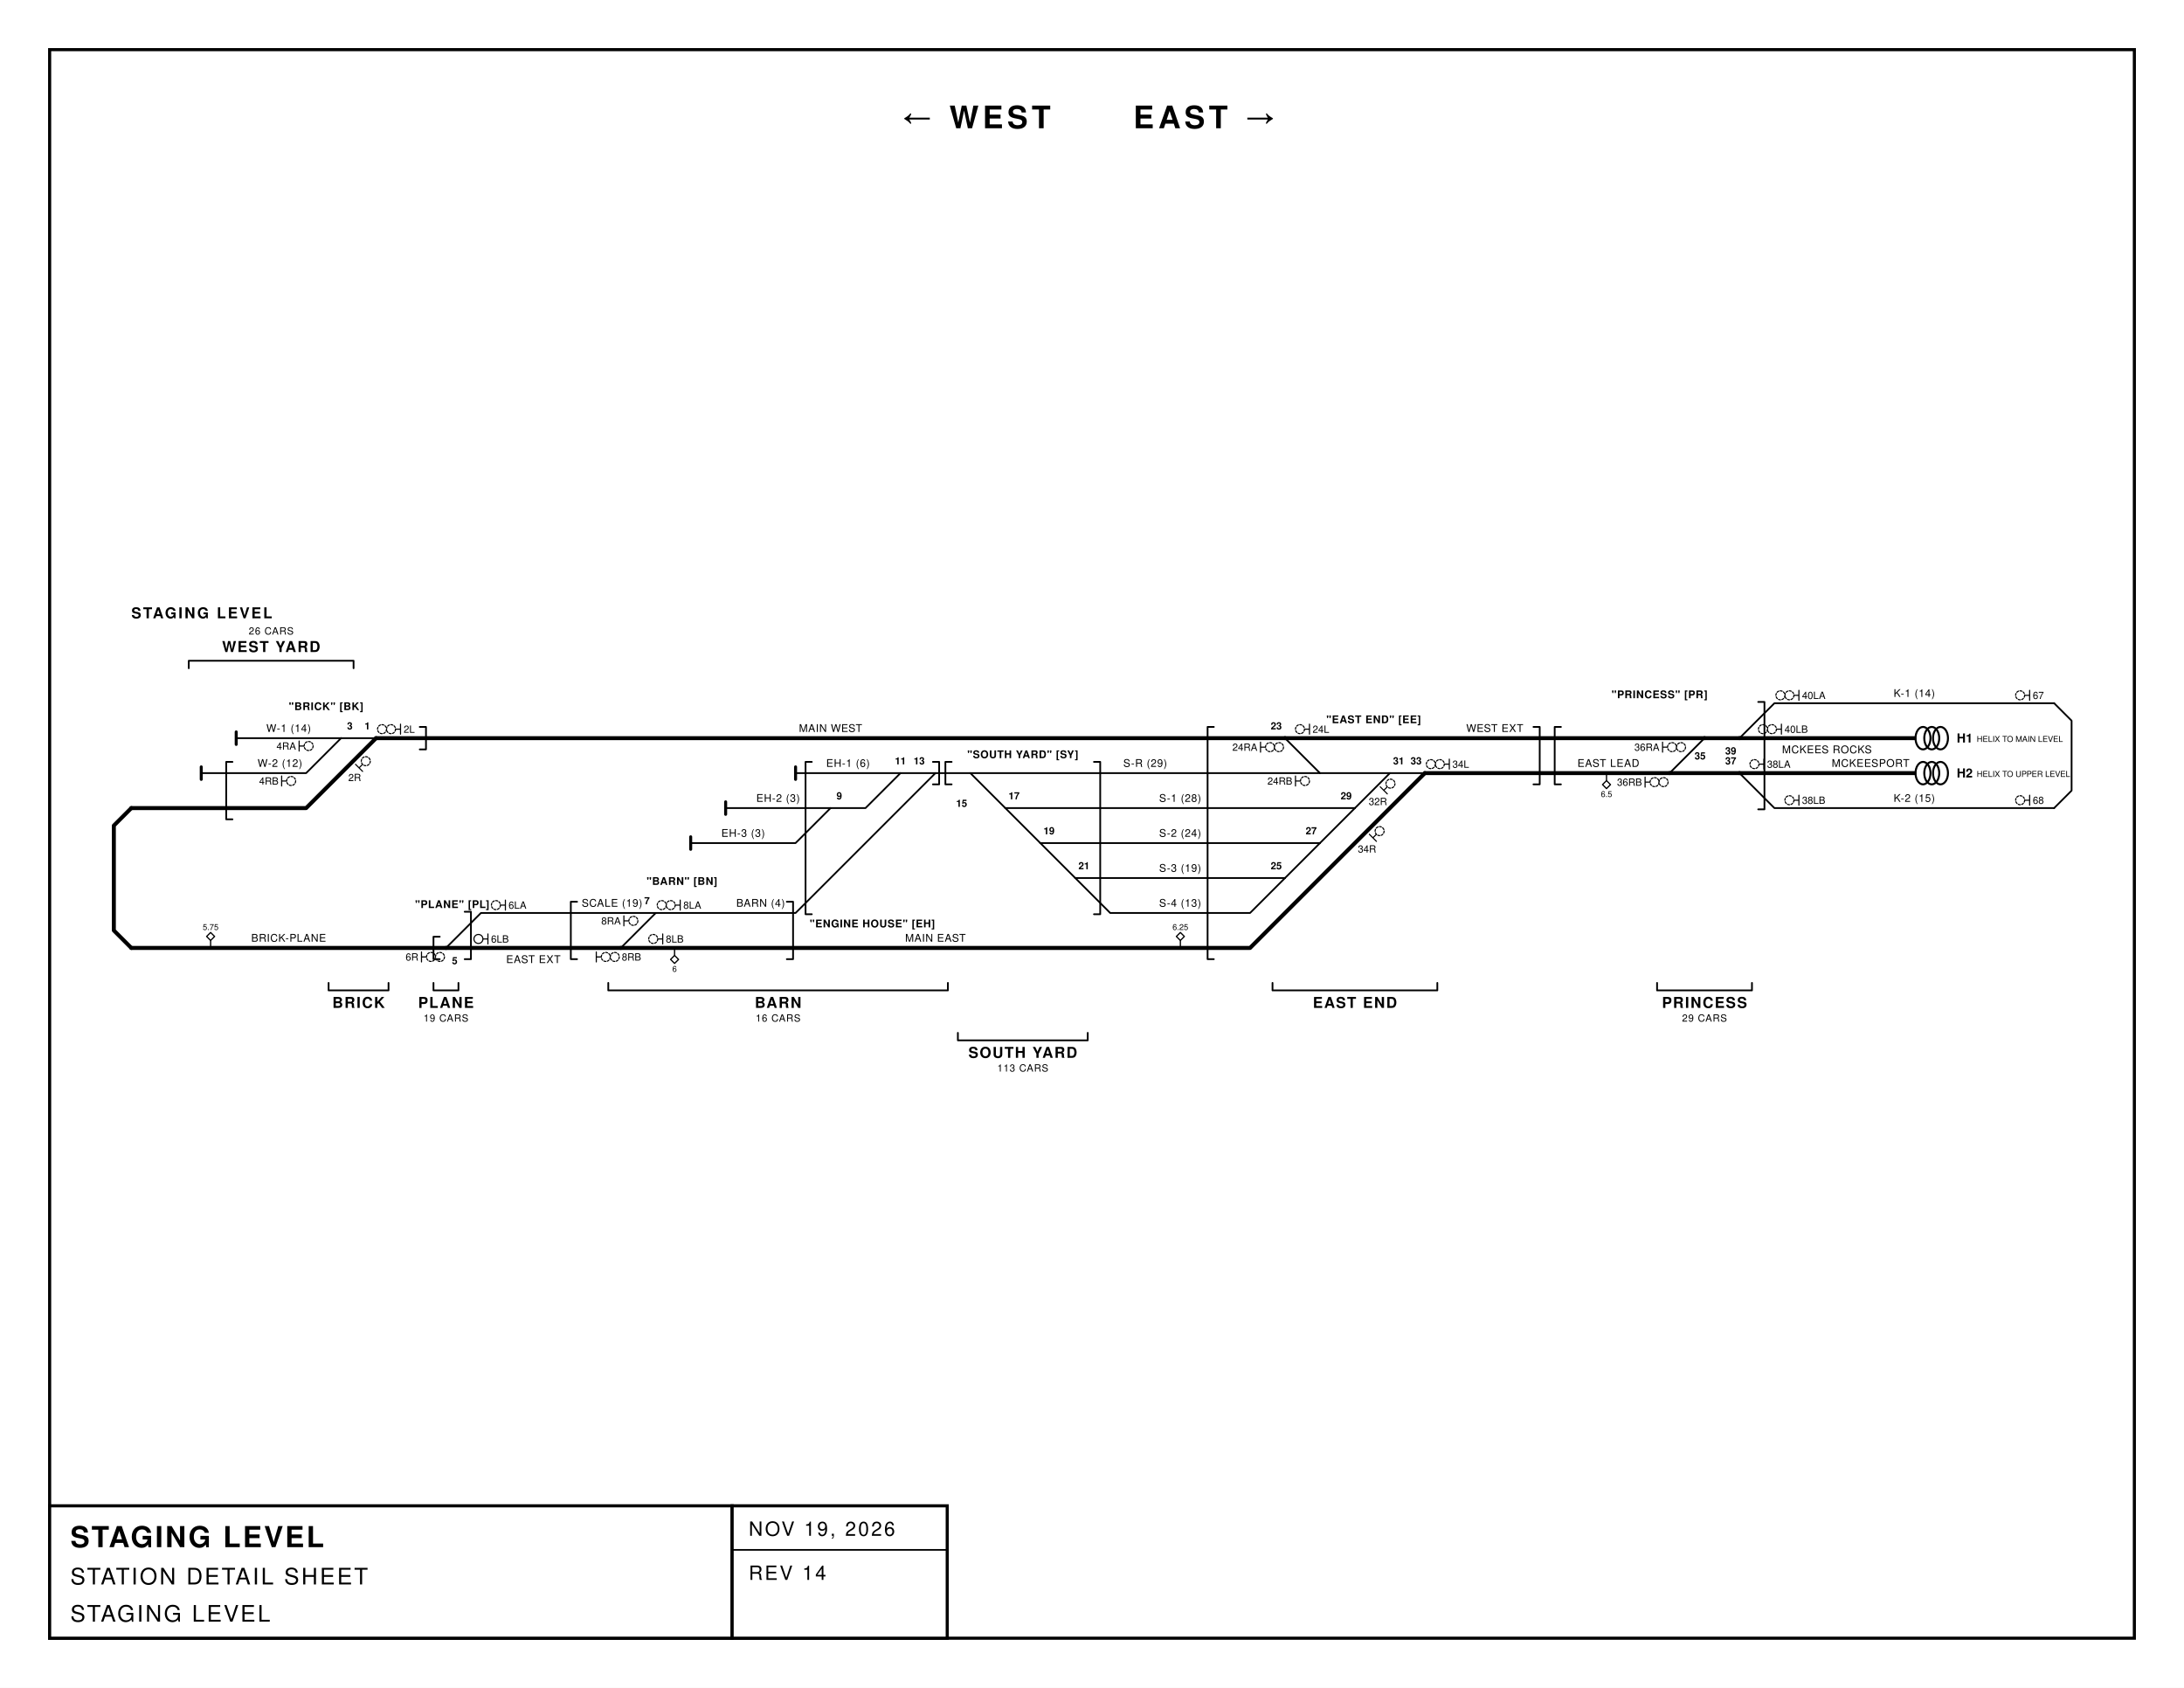
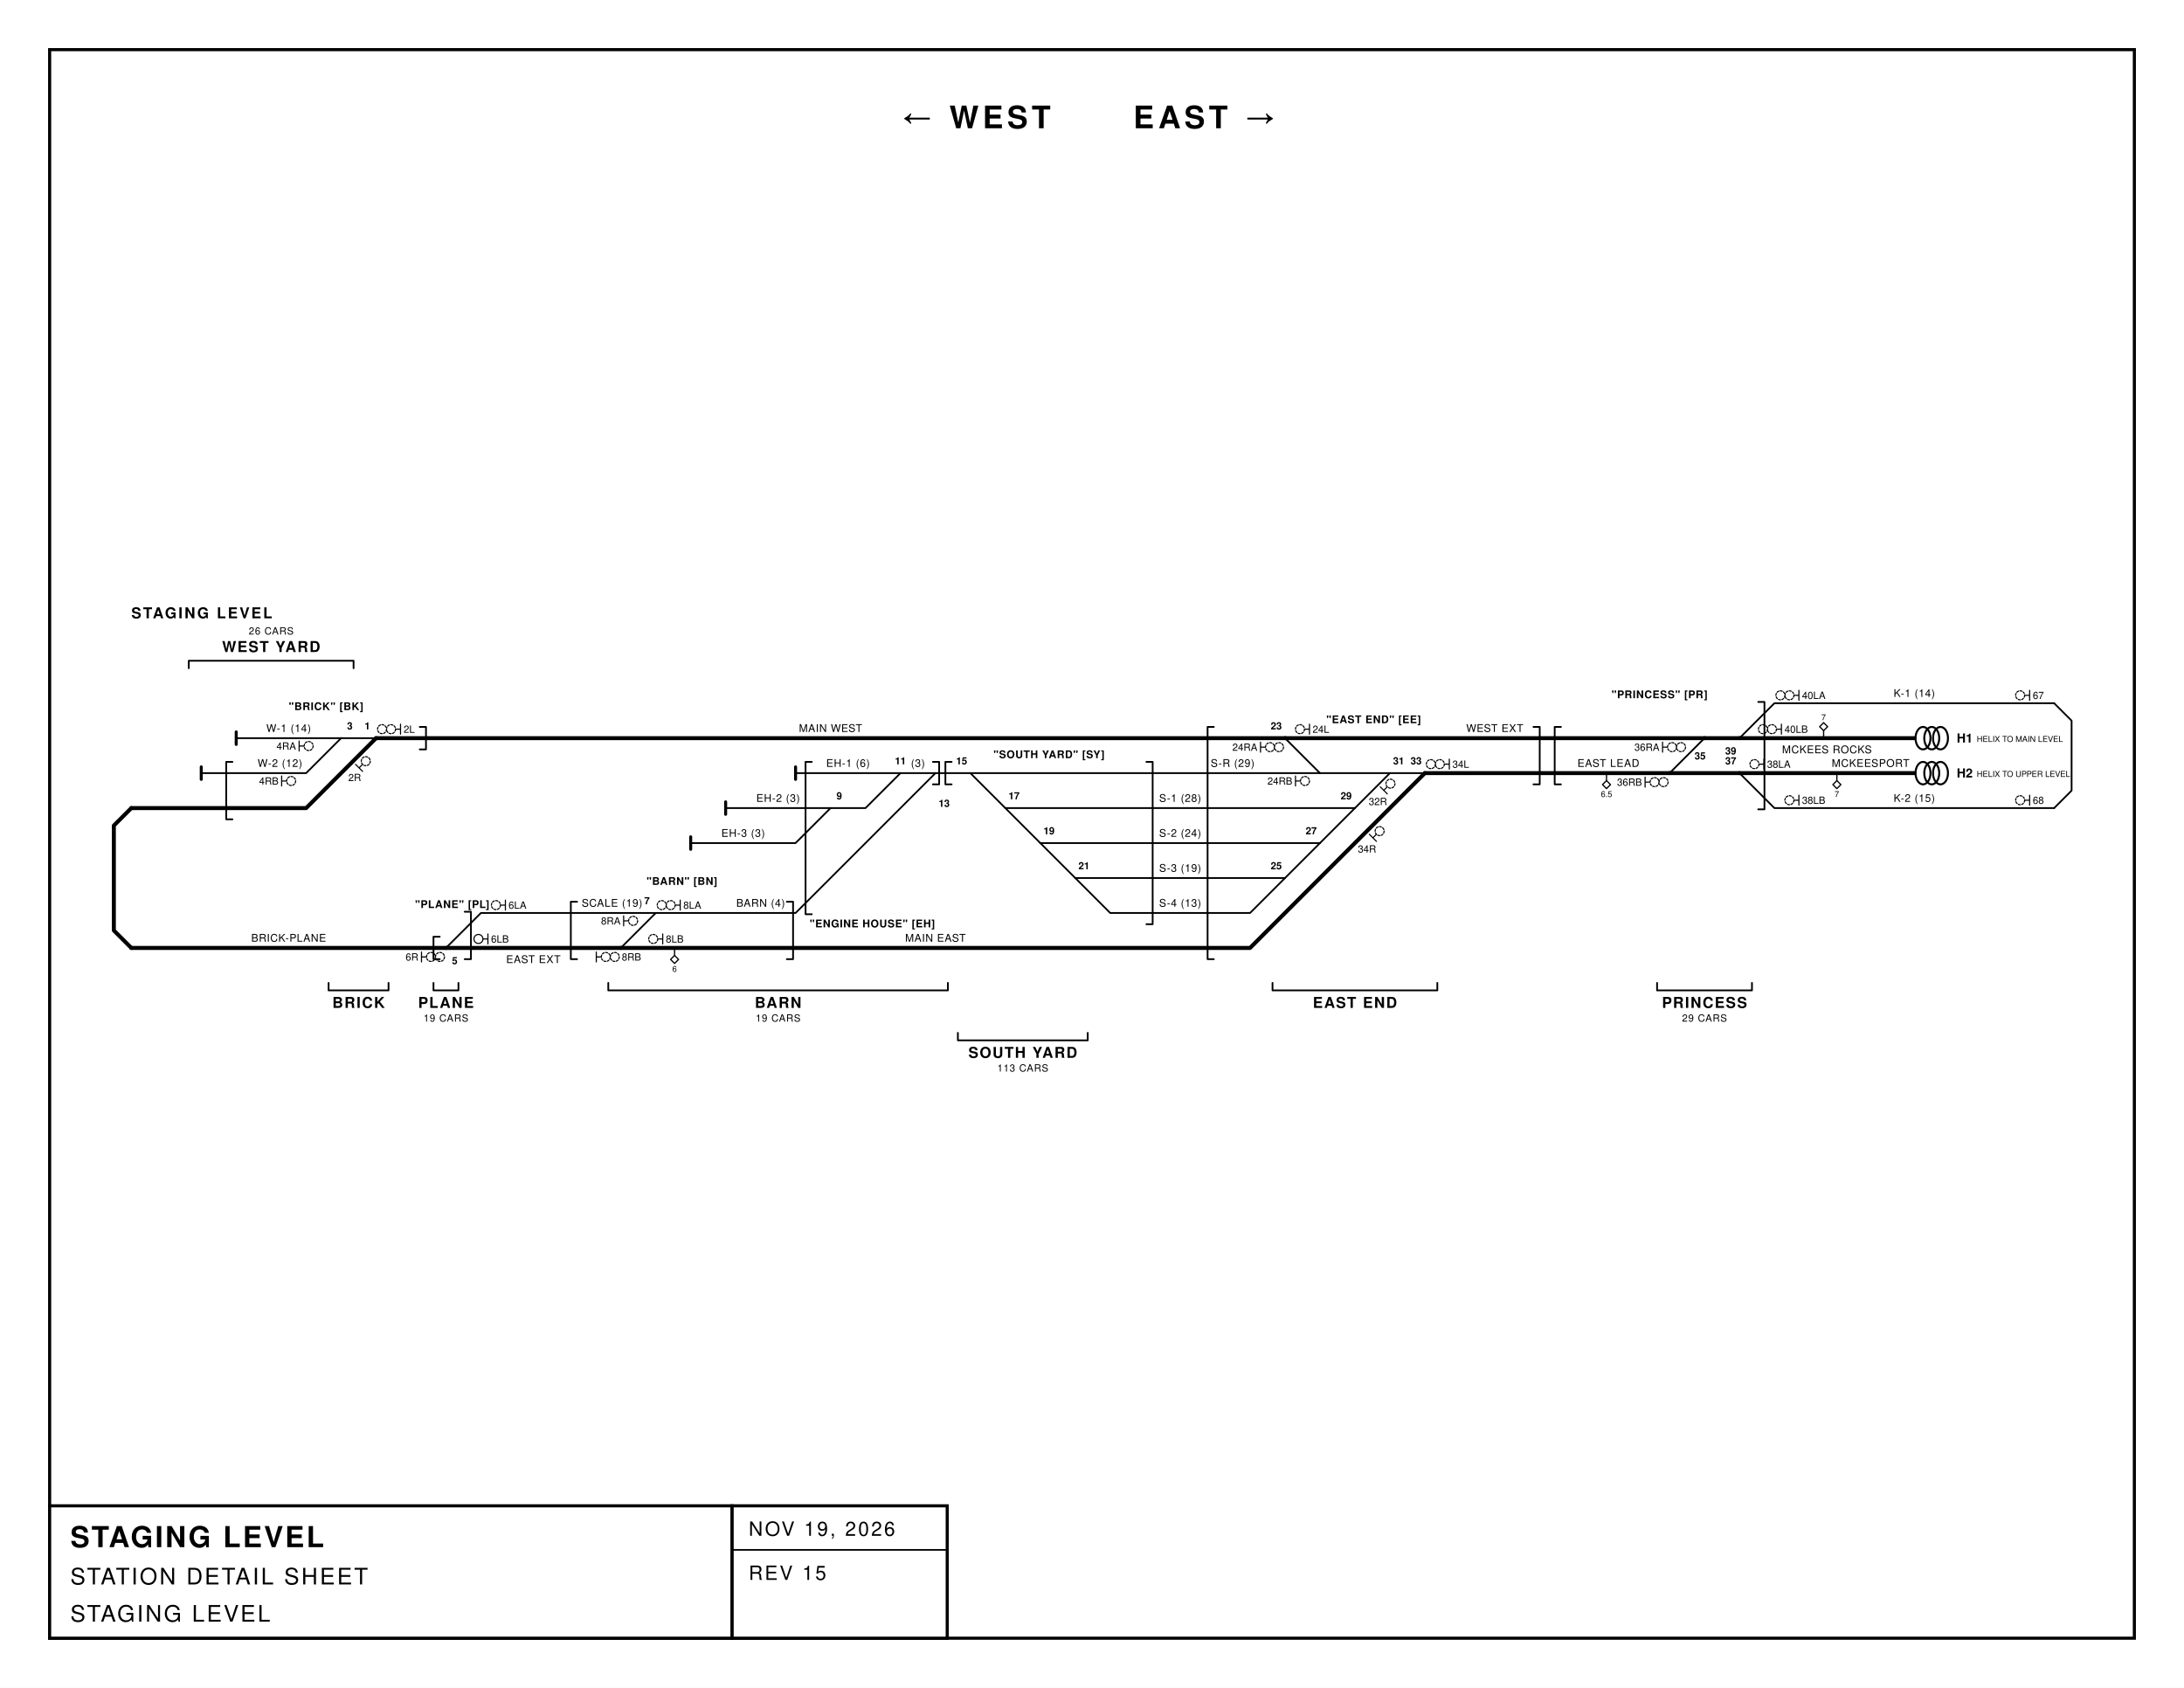
<svg xmlns="http://www.w3.org/2000/svg" viewBox="0 0 1056 816" width="1056" height="816" font-family="'Helvetica Neue',Helvetica,Arial,sans-serif">
  <rect width="1056" height="816" fill="#fff" />
  <rect x="24" y="24" width="1008" height="768" fill="none" stroke="#000" stroke-width="1.5" />
  <g transform="translate(63.5,296.5) scale(0.6037)" fill="none" stroke="#000" stroke-linecap="round" stroke-linejoin="round">
-     <path d="M1008.0,128.0 L1036.0,128.0" stroke-width="1.4" />
-     <path d="M952.0,128.0 L1008.0,128.0" stroke-width="1.4" />
+     <path d="M252.0,268.0 L392.0,268.0" stroke-width="3.2" />
+     <path d="M392.0,268.0 L896.0,268.0 L1036.0,128.0" stroke-width="3.2" />
+     <path d="M672.0,128.0 L952.0,128.0" stroke-width="1.4" />
+     <path d="M672.0,128.0 L700.0,156.0" stroke-width="1.4" />
    <path d="M1260.0,100.0 L1288.0,100.0" stroke-width="3.2" />
    <path d="M924.0,100.0 L1260.0,100.0" stroke-width="3.2" />
    <path d="M1232.0,128.0 L1260.0,100.0" stroke-width="1.4" />
-     <path d="M1288.0,100.0 L1428.0,100.0" stroke-width="3.2" />
    <path d="M1288.0,100.0 L1316.0,72.0 L1540.0,72.0" stroke-width="1.4" />
    <path d="M1288.0,128.0 L1316.0,156.0 L1540.0,156.0" stroke-width="1.4" />
+     <path d="M196.0,100.0 L924.0,100.0" stroke-width="3.2" />
    <path d="M924.0,100.0 L952.0,128.0" stroke-width="1.4" />
    <path d="M924.0,212.0 L952.0,184.0" stroke-width="1.4" />
-     <path d="M980.0,156.0 L1008.0,128.0" stroke-width="1.4" />
    <path d="M756.0,212.0 L784.0,240.0 L896.0,240.0 L924.0,212.0" stroke-width="1.4" />
+     <path d="M392.0,268.0 L420.0,240.0" stroke-width="1.4" />
    <path d="M756.0,212.0 L924.0,212.0" stroke-width="1.4" />
    <path d="M700.0,156.0 L728.0,184.0" stroke-width="1.4" />
    <path d="M700.0,156.0 L980.0,156.0" stroke-width="1.4" />
    <path d="M728.0,184.0 L756.0,212.0" stroke-width="1.4" />
    <path d="M1232.0,128.0 L1288.0,128.0" stroke-width="3.2" />
-     <path d="M1288.0,128.0 L1428.0,128.0" stroke-width="3.2" />
    <path d="M952.0,184.0 L980.0,156.0" stroke-width="1.4" />
    <path d="M1036.0,128.0 L1232.0,128.0" stroke-width="3.2" />
    <path d="M728.0,184.0 L952.0,184.0" stroke-width="1.4" />
-     <path d="M168.0,100.0 L196.0,100.0" stroke-width="1.4" />
-     <path d="M252.0,268.0 L392.0,268.0" stroke-width="3.2" />
-     <path d="M392.0,268.0 L896.0,268.0 L1036.0,128.0" stroke-width="3.2" />
    <path d="M0.0,268.0 L252.0,268.0" stroke-width="3.2" />
    <path d="M0.0,156.0 L140.0,156.0 L196.0,100.0" stroke-width="3.2" />
-     <path d="M84.0,100.0 L168.0,100.0" stroke-width="1.4" />
-     <path d="M56.0,128.0 L140.0,128.0 L168.0,100.0" stroke-width="1.4" />
    <path d="M252.0,268.0 L280.0,240.0 L420.0,240.0" stroke-width="1.4" />
+     <path d="M1008.0,128.0 L1036.0,128.0" stroke-width="1.4" />
+     <path d="M616.0,128.0 L644.0,128.0" stroke-width="1.4" />
    <path d="M420.0,240.0 L532.0,240.0 L644.0,128.0" stroke-width="1.4" />
-     <path d="M644.0,128.0 L672.0,128.0" stroke-width="1.4" />
-     <path d="M672.0,128.0 L952.0,128.0" stroke-width="1.4" />
-     <path d="M672.0,128.0 L700.0,156.0" stroke-width="1.4" />
-     <path d="M196.0,100.0 L924.0,100.0" stroke-width="3.2" />
-     <path d="M616.0,128.0 L644.0,128.0" stroke-width="1.4" />
-     <path d="M532.0,128.0 L616.0,128.0" stroke-width="1.4" />
    <path d="M560.0,156.0 L588.0,156.0 L616.0,128.0" stroke-width="1.4" />
    <path d="M476.0,156.0 L560.0,156.0" stroke-width="1.4" />
    <path d="M448.0,184.0 L532.0,184.0 L560.0,156.0" stroke-width="1.4" />
-     <path d="M392.0,268.0 L420.0,240.0" stroke-width="1.4" />
+     <path d="M532.0,128.0 L616.0,128.0" stroke-width="1.4" />
+     <path d="M1288.0,100.0 L1428.0,100.0" stroke-width="3.2" />
+     <path d="M1288.0,128.0 L1428.0,128.0" stroke-width="3.2" />
+     <path d="M952.0,128.0 L1008.0,128.0" stroke-width="1.4" />
+     <path d="M980.0,156.0 L1008.0,128.0" stroke-width="1.4" />
+     <path d="M168.0,100.0 L196.0,100.0" stroke-width="1.4" />
+     <path d="M84.0,100.0 L168.0,100.0" stroke-width="1.4" />
+     <path d="M56.0,128.0 L140.0,128.0 L168.0,100.0" stroke-width="1.4" />
+     <path d="M644.0,128.0 L672.0,128.0" stroke-width="1.4" />
    <path d="M1540.0,72.0 L1554.0,86.0 L1554.0,142.0 L1540.0,156.0" stroke-width="1.4" />
    <path d="M0.0,156.0 L-14.0,170.0 L-14.0,254.0 L0.0,268.0" stroke-width="3.2" />
+     <path d="M476.0,151.0 L476.0,161.0" stroke-width="2.4" />
+     <path d="M448.0,179.0 L448.0,189.0" stroke-width="2.4" />
+     <path d="M532.0,123.0 L532.0,133.0" stroke-width="2.4" />
    <ellipse cx="1435.0" cy="100.0" rx="6" ry="9" stroke-width="1.6" />
    <ellipse cx="1442.0" cy="100.0" rx="6" ry="9" stroke-width="1.6" />
    <ellipse cx="1449.0" cy="100.0" rx="6" ry="9" stroke-width="1.6" />
    <ellipse cx="1435.0" cy="128.0" rx="6" ry="9" stroke-width="1.6" />
    <ellipse cx="1442.0" cy="128.0" rx="6" ry="9" stroke-width="1.6" />
    <ellipse cx="1449.0" cy="128.0" rx="6" ry="9" stroke-width="1.6" />
    <path d="M84.0,95.0 L84.0,105.0" stroke-width="2.4" />
    <path d="M56.0,123.0 L56.0,133.0" stroke-width="2.4" />
-     <path d="M532.0,123.0 L532.0,133.0" stroke-width="2.4" />
-     <path d="M476.0,151.0 L476.0,161.0" stroke-width="2.4" />
-     <path d="M448.0,179.0 L448.0,189.0" stroke-width="2.4" />
    <path d="M158.0,296 L158.0,302 L206.0,302 L206.0,296" stroke-width="1.4" />
    <path d="M46.0,44 L46.0,38 L178.0,38 L178.0,44" stroke-width="1.4" />
    <path d="M242.0,296 L242.0,302 L262.0,302 L262.0,296" stroke-width="1.4" />
    <path d="M382.0,296 L382.0,302 L654.0,302 L654.0,296" stroke-width="1.4" />
    <path d="M662.0,336 L662.0,342 L766.0,342 L766.0,336" stroke-width="1.4" />
    <path d="M914.0,296 L914.0,302 L1046.0,302 L1046.0,296" stroke-width="1.4" />
    <path d="M1222.0,296 L1222.0,302 L1298.0,302 L1298.0,296" stroke-width="1.4" />
    <path d="M215.6,88.8 L215.6,96.8 M215.6,92.8 L211.6,92.8" stroke-width="0.9" />
    <circle cx="208.0" cy="92.8" r="3.6" stroke-width="0.9" fill="#fff" stroke-dasharray="1.6 1.2" />
    <circle cx="200.8" cy="92.8" r="3.6" stroke-width="0.9" fill="#fff" stroke-dasharray="1.6 1.2" />
    <g transform="translate(182.4,123.8) rotate(-45.0)">
      <path d="M0,-4.0 L0,4.0 M0,0 L4.0,0" stroke-width="0.9" />
      <circle cx="7.6" cy="0" r="3.6" stroke-width="0.9" fill="#fff" stroke-dasharray="1.6 1.2" />
    </g>
    <path d="M134.4,102.3 L134.4,110.3 M134.4,106.3 L138.4,106.3" stroke-width="0.9" />
    <circle cx="142.0" cy="106.3" r="3.6" stroke-width="0.9" fill="#fff" stroke-dasharray="1.6 1.2" />
    <path d="M120.4,130.3 L120.4,138.3 M120.4,134.3 L124.4,134.3" stroke-width="0.9" />
    <circle cx="128.0" cy="134.3" r="3.6" stroke-width="0.9" fill="#fff" stroke-dasharray="1.6 1.2" />
    <path d="M299.6,229.7 L299.6,237.7 M299.6,233.7 L295.6,233.7" stroke-width="0.9" />
    <circle cx="292.0" cy="233.7" r="3.6" stroke-width="0.9" fill="#fff" stroke-dasharray="1.6 1.2" />
    <path d="M285.6,256.8 L285.6,264.8 M285.6,260.8 L281.6,260.8" stroke-width="0.9" />
    <circle cx="278.0" cy="260.8" r="3.6" stroke-width="0.9" fill="#fff" />
    <path d="M232.4,271.2 L232.4,279.2 M232.4,275.2 L236.4,275.2" stroke-width="0.9" />
    <circle cx="240.0" cy="275.2" r="3.6" stroke-width="0.9" fill="#fff" stroke-dasharray="1.6 1.2" />
    <circle cx="247.2" cy="275.2" r="3.6" stroke-width="0.9" fill="#fff" stroke-dasharray="1.6 1.2" />
    <path d="M439.6,229.7 L439.6,237.7 M439.6,233.7 L435.6,233.7" stroke-width="0.9" />
    <circle cx="432.0" cy="233.7" r="3.6" stroke-width="0.9" fill="#fff" stroke-dasharray="1.6 1.2" />
    <circle cx="424.8" cy="233.7" r="3.6" stroke-width="0.9" fill="#fff" stroke-dasharray="1.6 1.2" />
    <path d="M425.6,256.8 L425.6,264.8 M425.6,260.8 L421.6,260.8" stroke-width="0.9" />
    <circle cx="418.0" cy="260.8" r="3.6" stroke-width="0.9" fill="#fff" stroke-dasharray="1.6 1.2" />
-     <path d="M394.5,242.3 L394.5,250.3 M394.5,246.3 L398.5,246.3" stroke-width="0.9" />
-     <circle cx="402.1" cy="246.3" r="3.6" stroke-width="0.9" fill="#fff" stroke-dasharray="1.6 1.2" />
+     <path d="M394.3,242.3 L394.3,250.3 M394.3,246.3 L398.3,246.3" stroke-width="0.9" />
+     <circle cx="401.9" cy="246.3" r="3.6" stroke-width="0.9" fill="#fff" stroke-dasharray="1.6 1.2" />
    <path d="M372.4,271.2 L372.4,279.2 M372.4,275.2 L376.4,275.2" stroke-width="0.9" />
    <circle cx="380.0" cy="275.2" r="3.6" stroke-width="0.9" fill="#fff" stroke-dasharray="1.6 1.2" />
    <circle cx="387.2" cy="275.2" r="3.6" stroke-width="0.9" fill="#fff" stroke-dasharray="1.6 1.2" />
    <path d="M943.6,88.8 L943.6,96.8 M943.6,92.8 L939.6,92.8" stroke-width="0.9" />
    <circle cx="936.0" cy="92.8" r="3.6" stroke-width="0.9" fill="#fff" stroke-dasharray="1.6 1.2" />
    <path d="M904.4,103.2 L904.4,111.2 M904.4,107.2 L908.4,107.2" stroke-width="0.9" />
    <circle cx="912.0" cy="107.2" r="3.6" stroke-width="0.9" fill="#fff" stroke-dasharray="1.6 1.2" />
    <circle cx="919.2" cy="107.2" r="3.6" stroke-width="0.9" fill="#fff" stroke-dasharray="1.6 1.2" />
    <path d="M932.4,130.3 L932.4,138.3 M932.4,134.3 L936.4,134.3" stroke-width="0.9" />
    <circle cx="940.0" cy="134.3" r="3.6" stroke-width="0.9" fill="#fff" stroke-dasharray="1.6 1.2" />
    <g transform="translate(1003.1,141.8) rotate(-45.0)">
      <path d="M0,-4.0 L0,4.0 M0,0 L4.0,0" stroke-width="0.9" />
      <circle cx="7.6" cy="0" r="3.6" stroke-width="0.9" fill="#fff" stroke-dasharray="1.6 1.2" />
    </g>
    <path d="M1055.6,116.8 L1055.6,124.8 M1055.6,120.8 L1051.6,120.8" stroke-width="0.9" />
    <circle cx="1048.0" cy="120.8" r="3.6" stroke-width="0.9" fill="#fff" stroke-dasharray="1.6 1.2" />
    <circle cx="1040.8" cy="120.8" r="3.6" stroke-width="0.9" fill="#fff" stroke-dasharray="1.6 1.2" />
    <g transform="translate(994.4,179.8) rotate(-45.0)">
      <path d="M0,-4.0 L0,4.0 M0,0 L4.0,0" stroke-width="0.9" />
      <circle cx="7.6" cy="0" r="3.6" stroke-width="0.9" fill="#fff" stroke-dasharray="1.6 1.2" />
    </g>
    <path d="M1226.4,103.2 L1226.4,111.2 M1226.4,107.2 L1230.4,107.2" stroke-width="0.9" />
    <circle cx="1234.0" cy="107.2" r="3.6" stroke-width="0.9" fill="#fff" stroke-dasharray="1.6 1.2" />
    <circle cx="1241.2" cy="107.2" r="3.6" stroke-width="0.9" fill="#fff" stroke-dasharray="1.6 1.2" />
    <path d="M1212.4,131.2 L1212.4,139.2 M1212.4,135.2 L1216.4,135.2" stroke-width="0.9" />
    <circle cx="1220.0" cy="135.2" r="3.6" stroke-width="0.9" fill="#fff" stroke-dasharray="1.6 1.2" />
    <circle cx="1227.2" cy="135.2" r="3.6" stroke-width="0.9" fill="#fff" stroke-dasharray="1.6 1.2" />
    <path d="M1307.6,116.8 L1307.6,124.8 M1307.6,120.8 L1303.6,120.8" stroke-width="0.9" />
    <circle cx="1300.0" cy="120.8" r="3.6" stroke-width="0.9" fill="#fff" stroke-dasharray="1.6 1.2" />
    <path d="M1335.6,145.7 L1335.6,153.7 M1335.6,149.7 L1331.6,149.7" stroke-width="0.9" />
    <circle cx="1328.0" cy="149.7" r="3.6" stroke-width="0.9" fill="#fff" stroke-dasharray="1.6 1.2" />
    <path d="M1335.6,61.7 L1335.6,69.7 M1335.6,65.7 L1331.6,65.7" stroke-width="0.9" />
    <circle cx="1328.0" cy="65.7" r="3.6" stroke-width="0.9" fill="#fff" stroke-dasharray="1.6 1.2" />
    <circle cx="1320.8" cy="65.7" r="3.6" stroke-width="0.9" fill="#fff" stroke-dasharray="1.6 1.2" />
    <path d="M1321.6,88.8 L1321.6,96.8 M1321.6,92.8 L1317.6,92.8" stroke-width="0.9" />
    <circle cx="1314.0" cy="92.8" r="3.6" stroke-width="0.9" fill="#fff" stroke-dasharray="1.6 1.2" />
    <circle cx="1306.8" cy="92.8" r="3.6" stroke-width="0.9" fill="#fff" stroke-dasharray="1.6 1.2" />
    <path d="M1520.4,61.7 L1520.4,69.7 M1520.4,65.7 L1516.4,65.7" stroke-width="0.9" />
    <circle cx="1512.8" cy="65.7" r="3.6" stroke-width="0.9" fill="#fff" stroke-dasharray="1.6 1.2" />
    <path d="M1520.4,145.7 L1520.4,153.7 M1520.4,149.7 L1516.4,149.7" stroke-width="0.9" />
    <circle cx="1512.8" cy="149.7" r="3.6" stroke-width="0.9" fill="#fff" stroke-dasharray="1.6 1.2" />
    <path d="M81.0,119.0 L76.0,119.0 L76.0,165.0 L81.0,165.0" stroke-width="1.4" />
    <path d="M231.0,91.0 L236.0,91.0 L236.0,109.0 L231.0,109.0" stroke-width="1.4" />
    <path d="M247.0,259.0 L242.0,259.0 L242.0,277.0 L247.0,277.0" stroke-width="1.4" />
    <path d="M267.0,239.0 L272.0,239.0 L272.0,277.0 L267.0,277.0" stroke-width="1.4" />
    <path d="M357.0,231.0 L352.0,231.0 L352.0,277.0 L357.0,277.0" stroke-width="1.4" />
    <path d="M525.0,231.0 L530.0,231.0 L530.0,277.0 L525.0,277.0" stroke-width="1.4" />
    <path d="M657.0,119.0 L652.0,119.0 L652.0,137.0 L657.0,137.0" stroke-width="1.4" />
-     <path d="M771.0,119.0 L776.0,119.0 L776.0,241.0 L771.0,241.0" stroke-width="1.4" />
+     <path d="M813.0,119.0 L818.0,119.0 L818.0,249.0 L813.0,249.0" stroke-width="1.4" />
    <path d="M867.0,91.0 L862.0,91.0 L862.0,277.0 L867.0,277.0" stroke-width="1.4" />
    <path d="M1123.0,91.0 L1128.0,91.0 L1128.0,137.0 L1123.0,137.0" stroke-width="1.4" />
    <path d="M1145.0,91.0 L1140.0,91.0 L1140.0,137.0 L1145.0,137.0" stroke-width="1.4" />
    <path d="M1303.0,71.0 L1308.0,71.0 L1308.0,157.0 L1303.0,157.0" stroke-width="1.4" />
    <path d="M545.0,119.0 L540.0,119.0 L540.0,241.0 L545.0,241.0" stroke-width="1.4" />
    <path d="M642.0,119.0 L647.0,119.0 L647.0,137.0 L642.0,137.0" stroke-width="1.4" />
+     <path d="M1366.0,128.0 L1366.0,134.0" stroke-width="1" />
+     <path d="M1366.0,134.0 L1369.2,137.2 L1366.0,140.4 L1362.8,137.2 Z" stroke-width="1" fill="#fff" />
    <path d="M1181.5,128.0 L1181.5,134.0" stroke-width="1" />
    <path d="M1181.5,134.0 L1184.7,137.2 L1181.5,140.4 L1178.3,137.2 Z" stroke-width="1" fill="#fff" />
+     <path d="M1355.4,100.0 L1355.4,94.0" stroke-width="1" />
+     <path d="M1355.4,87.6 L1358.6,90.8 L1355.4,94.0 L1352.2,90.8 Z" stroke-width="1" fill="#fff" />
    <path d="M435.1,268.0 L435.1,274.0" stroke-width="1" />
    <path d="M435.1,274.0 L438.3,277.2 L435.1,280.4 L431.9,277.2 Z" stroke-width="1" fill="#fff" />
-     <path d="M840.2,268.0 L840.2,262.0" stroke-width="1" />
-     <path d="M840.2,255.6 L843.4,258.8 L840.2,262.0 L837.0,258.8 Z" stroke-width="1" fill="#fff" />
-     <path d="M63.5,268.0 L63.5,262.0" stroke-width="1" />
-     <path d="M63.5,255.6 L66.7,258.8 L63.5,262.0 L60.3,258.8 Z" stroke-width="1" fill="#fff" />
    <text x="0.0" y="4.0" font-size="12" text-anchor="start" font-weight="bold" fill="#000" stroke="none" letter-spacing="1.5">STAGING LEVEL</text>
    <text x="1462.0" y="103.5" font-size="10" text-anchor="start" font-weight="bold" fill="#000" stroke="none">H1</text>
    <text x="1478.0" y="103.0" font-size="6.5" text-anchor="start" font-weight="normal" fill="#000" stroke="none">HELIX TO MAIN LEVEL</text>
    <text x="1462.0" y="131.5" font-size="10" text-anchor="start" font-weight="bold" fill="#000" stroke="none">H2</text>
    <text x="1478.0" y="131.0" font-size="6.5" text-anchor="start" font-weight="normal" fill="#000" stroke="none">HELIX TO UPPER LEVEL</text>
    <text x="182.0" y="316.0" font-size="12" text-anchor="middle" font-weight="bold" fill="#000" stroke="none" letter-spacing="1">BRICK</text>
    <text x="112.0" y="31.0" font-size="12" text-anchor="middle" font-weight="bold" fill="#000" stroke="none" letter-spacing="1">WEST YARD</text>
    <text x="112.0" y="17.0" font-size="8" text-anchor="middle" font-weight="normal" fill="#000" stroke="none" letter-spacing="0.5">26 CARS</text>
    <text x="252.0" y="316.0" font-size="12" text-anchor="middle" font-weight="bold" fill="#000" stroke="none" letter-spacing="1">PLANE</text>
    <text x="252.0" y="327.0" font-size="8" text-anchor="middle" font-weight="normal" fill="#000" stroke="none" letter-spacing="0.5">19 CARS</text>
    <text x="518.0" y="316.0" font-size="12" text-anchor="middle" font-weight="bold" fill="#000" stroke="none" letter-spacing="1">BARN</text>
-     <text x="518.0" y="327.0" font-size="8" text-anchor="middle" font-weight="normal" fill="#000" stroke="none" letter-spacing="0.5">16 CARS</text>
+     <text x="518.0" y="327.0" font-size="8" text-anchor="middle" font-weight="normal" fill="#000" stroke="none" letter-spacing="0.5">19 CARS</text>
    <text x="714.0" y="356.0" font-size="12" text-anchor="middle" font-weight="bold" fill="#000" stroke="none" letter-spacing="1">SOUTH YARD</text>
    <text x="714.0" y="367.0" font-size="8" text-anchor="middle" font-weight="normal" fill="#000" stroke="none" letter-spacing="0.5">113 CARS</text>
    <text x="980.0" y="316.0" font-size="12" text-anchor="middle" font-weight="bold" fill="#000" stroke="none" letter-spacing="1">EAST END</text>
    <text x="1260.0" y="316.0" font-size="12" text-anchor="middle" font-weight="bold" fill="#000" stroke="none" letter-spacing="1">PRINCESS</text>
    <text x="1260.0" y="327.0" font-size="8" text-anchor="middle" font-weight="normal" fill="#000" stroke="none" letter-spacing="0.5">29 CARS</text>
    <text x="1358.0" y="112.1" font-size="8.5" text-anchor="middle" font-weight="normal" fill="#000" stroke="none" letter-spacing="0.4">MCKEES ROCKS</text>
    <text x="131.9" y="109.2" font-size="8" text-anchor="end" font-weight="normal" fill="#000" stroke="none">4RA</text>
    <text x="288.1" y="263.7" font-size="8" text-anchor="start" font-weight="normal" fill="#000" stroke="none">6LB</text>
    <text x="322.0" y="280.1" font-size="8.5" text-anchor="middle" font-weight="normal" fill="#000" stroke="none" letter-spacing="0.4">EAST EXT</text>
    <text x="428.1" y="263.7" font-size="8" text-anchor="start" font-weight="normal" fill="#000" stroke="none">8LB</text>
-     <text x="392.0" y="249.2" font-size="8" text-anchor="end" font-weight="normal" fill="#000" stroke="none">8RA</text>
+     <text x="391.8" y="249.2" font-size="8" text-anchor="end" font-weight="normal" fill="#000" stroke="none">8RA</text>
    <text x="1223.9" y="110.1" font-size="8" text-anchor="end" font-weight="normal" fill="#000" stroke="none">36RA</text>
    <text x="1324.1" y="95.7" font-size="8" text-anchor="start" font-weight="normal" fill="#000" stroke="none">40LB</text>
    <text x="259.0" y="281.0" font-size="8" text-anchor="middle" font-weight="bold" fill="#000" stroke="none">5</text>
+     <text x="840.0" y="235.0" font-size="8.5" text-anchor="middle" font-weight="normal" fill="#000" stroke="none" letter-spacing="0.4">S-4 (13)</text>
    <text x="119.0" y="123.0" font-size="8.5" text-anchor="middle" font-weight="normal" fill="#000" stroke="none" letter-spacing="0.4">W-2 (12)</text>
    <text x="229.9" y="278.1" font-size="8" text-anchor="end" font-weight="normal" fill="#000" stroke="none">6R</text>
    <text x="392.8" y="278.1" font-size="8" text-anchor="start" font-weight="normal" fill="#000" stroke="none">8RB</text>
    <text x="901.9" y="110.1" font-size="8" text-anchor="end" font-weight="normal" fill="#000" stroke="none">24RA</text>
    <text x="998.4" y="153.6" font-size="8" text-anchor="middle" font-weight="normal" fill="#000" stroke="none">32R</text>
    <text x="1310.1" y="123.7" font-size="8" text-anchor="start" font-weight="normal" fill="#000" stroke="none">38LA</text>
    <text x="1338.1" y="152.6" font-size="8" text-anchor="start" font-weight="normal" fill="#000" stroke="none">38LB</text>
    <text x="413.0" y="233.0" font-size="8" text-anchor="middle" font-weight="bold" fill="#000" stroke="none">7</text>
    <text x="442.1" y="236.6" font-size="8" text-anchor="start" font-weight="normal" fill="#000" stroke="none">8LA</text>
+     <text x="385.0" y="235.0" font-size="8.5" text-anchor="middle" font-weight="normal" fill="#000" stroke="none" letter-spacing="0.4">SCALE (19)</text>
    <text x="1393.0" y="123.0" font-size="8.5" text-anchor="middle" font-weight="normal" fill="#000" stroke="none" letter-spacing="0.4">MCKEESPORT</text>
-     <text x="385.0" y="235.0" font-size="8.5" text-anchor="middle" font-weight="normal" fill="#000" stroke="none" letter-spacing="0.4">SCALE (19)</text>
+     <text x="1366.0" y="147.1" font-size="6.5" text-anchor="middle" font-weight="normal" fill="#000" stroke="none">7</text>
    <text x="218.1" y="95.7" font-size="8" text-anchor="start" font-weight="normal" fill="#000" stroke="none">2L</text>
    <text x="117.9" y="137.2" font-size="8" text-anchor="end" font-weight="normal" fill="#000" stroke="none">4RB</text>
    <text x="302.1" y="236.6" font-size="8" text-anchor="start" font-weight="normal" fill="#000" stroke="none">6LA</text>
    <text x="946.1" y="95.7" font-size="8" text-anchor="start" font-weight="normal" fill="#000" stroke="none">24L</text>
    <text x="929.9" y="137.2" font-size="8" text-anchor="end" font-weight="normal" fill="#000" stroke="none">24RB</text>
    <text x="1058.1" y="123.7" font-size="8" text-anchor="start" font-weight="normal" fill="#000" stroke="none">34L</text>
    <text x="1209.9" y="138.1" font-size="8" text-anchor="end" font-weight="normal" fill="#000" stroke="none">36RB</text>
    <text x="1338.1" y="68.6" font-size="8" text-anchor="start" font-weight="normal" fill="#000" stroke="none">40LA</text>
    <text x="1522.9" y="68.6" font-size="8" text-anchor="start" font-weight="normal" fill="#000" stroke="none">67</text>
    <text x="1522.9" y="152.6" font-size="8" text-anchor="start" font-weight="normal" fill="#000" stroke="none">68</text>
    <text x="973.0" y="149.0" font-size="8" text-anchor="middle" font-weight="bold" fill="#000" stroke="none">29</text>
    <text x="1183.0" y="123.0" font-size="8.5" text-anchor="middle" font-weight="normal" fill="#000" stroke="none" letter-spacing="0.4">EAST LEAD</text>
    <text x="1181.5" y="147.1" font-size="6.5" text-anchor="middle" font-weight="normal" fill="#000" stroke="none">6.5</text>
+     <text x="518.0" y="151.0" font-size="8.5" text-anchor="middle" font-weight="normal" fill="#000" stroke="none" letter-spacing="0.4">EH-2 (3)</text>
+     <text x="574.0" y="123.0" font-size="8.5" text-anchor="middle" font-weight="normal" fill="#000" stroke="none" letter-spacing="0.4">EH-1 (6)</text>
    <text x="126.0" y="95.0" font-size="8.5" text-anchor="middle" font-weight="normal" fill="#000" stroke="none" letter-spacing="0.4">W-1 (14)</text>
-     <text x="574.0" y="123.0" font-size="8.5" text-anchor="middle" font-weight="normal" fill="#000" stroke="none" letter-spacing="0.4">EH-1 (6)</text>
-     <text x="518.0" y="151.0" font-size="8.5" text-anchor="middle" font-weight="normal" fill="#000" stroke="none" letter-spacing="0.4">EH-2 (3)</text>
    <text x="917.0" y="205.0" font-size="8" text-anchor="middle" font-weight="bold" fill="#000" stroke="none">25</text>
    <text x="945.0" y="177.0" font-size="8" text-anchor="middle" font-weight="bold" fill="#000" stroke="none">27</text>
    <text x="593.5" y="251.5" font-size="8.5" text-anchor="middle" font-weight="bold" fill="#000" stroke="none" letter-spacing="0.4">"ENGINE HOUSE" [EH]</text>
+     <text x="630.0" y="123.0" font-size="8.5" text-anchor="middle" font-weight="normal" fill="#000" stroke="none" letter-spacing="0.4">(3)</text>
    <text x="504.0" y="235.0" font-size="8.5" text-anchor="middle" font-weight="normal" fill="#000" stroke="none" letter-spacing="0.4">BARN (4)</text>
+     <text x="1355.4" y="85.6" font-size="6.5" text-anchor="middle" font-weight="normal" fill="#000" stroke="none">7</text>
+     <text x="1428.0" y="67.0" font-size="8.5" text-anchor="middle" font-weight="normal" fill="#000" stroke="none" letter-spacing="0.4">K-1 (14)</text>
    <text x="189.0" y="93.0" font-size="8" text-anchor="middle" font-weight="bold" fill="#000" stroke="none">1</text>
    <text x="257.0" y="236.0" font-size="8.5" text-anchor="middle" font-weight="bold" fill="#000" stroke="none" letter-spacing="0.4">"PLANE" [PL]</text>
-     <text x="840.0" y="235.0" font-size="8.5" text-anchor="middle" font-weight="normal" fill="#000" stroke="none" letter-spacing="0.4">S-4 (13)</text>
-     <text x="840.0" y="207.0" font-size="8.5" text-anchor="middle" font-weight="normal" fill="#000" stroke="none" letter-spacing="0.4">S-3 (19)</text>
-     <text x="840.0" y="179.0" font-size="8.5" text-anchor="middle" font-weight="normal" fill="#000" stroke="none" letter-spacing="0.4">S-2 (24)</text>
    <text x="989.7" y="191.6" font-size="8" text-anchor="middle" font-weight="normal" fill="#000" stroke="none">34R</text>
    <text x="1281.0" y="113.0" font-size="8" text-anchor="middle" font-weight="bold" fill="#000" stroke="none">39</text>
-     <text x="1428.0" y="67.0" font-size="8.5" text-anchor="middle" font-weight="normal" fill="#000" stroke="none" letter-spacing="0.4">K-1 (14)</text>
+     <text x="651.0" y="155.0" font-size="8" text-anchor="middle" font-weight="bold" fill="#000" stroke="none">13</text>
+     <text x="616.0" y="121.0" font-size="8" text-anchor="middle" font-weight="bold" fill="#000" stroke="none">11</text>
+     <text x="735.0" y="116.0" font-size="8.5" text-anchor="middle" font-weight="bold" fill="#000" stroke="none" letter-spacing="0.4">"SOUTH YARD" [SY]</text>
+     <text x="882.0" y="123.0" font-size="8.5" text-anchor="middle" font-weight="normal" fill="#000" stroke="none" letter-spacing="0.4">S-R (29)</text>
+     <text x="644.0" y="263.0" font-size="8.5" text-anchor="middle" font-weight="normal" fill="#000" stroke="none" letter-spacing="0.4">MAIN EAST</text>
    <text x="1428.0" y="151.0" font-size="8.5" text-anchor="middle" font-weight="normal" fill="#000" stroke="none" letter-spacing="0.4">K-2 (15)</text>
-     <text x="644.0" y="263.0" font-size="8.5" text-anchor="middle" font-weight="normal" fill="#000" stroke="none" letter-spacing="0.4">MAIN EAST</text>
+     <text x="840.0" y="207.0" font-size="8.5" text-anchor="middle" font-weight="normal" fill="#000" stroke="none" letter-spacing="0.4">S-3 (19)</text>
    <text x="126.0" y="263.0" font-size="8.5" text-anchor="middle" font-weight="normal" fill="#000" stroke="none" letter-spacing="0.4">BRICK-PLANE</text>
    <text x="490.0" y="179.0" font-size="8.5" text-anchor="middle" font-weight="normal" fill="#000" stroke="none" letter-spacing="0.4">EH-3 (3)</text>
    <text x="1015.0" y="121.0" font-size="8" text-anchor="middle" font-weight="bold" fill="#000" stroke="none">31</text>
    <text x="1029.0" y="121.0" font-size="8" text-anchor="middle" font-weight="bold" fill="#000" stroke="none">33</text>
    <text x="175.0" y="93.0" font-size="8" text-anchor="middle" font-weight="bold" fill="#000" stroke="none">3</text>
-     <text x="763.0" y="205.0" font-size="8" text-anchor="middle" font-weight="bold" fill="#000" stroke="none">21</text>
-     <text x="631.0" y="121.0" font-size="8" text-anchor="middle" font-weight="bold" fill="#000" stroke="none">13</text>
-     <text x="616.0" y="121.0" font-size="8" text-anchor="middle" font-weight="bold" fill="#000" stroke="none">11</text>
-     <text x="714.0" y="116.0" font-size="8.5" text-anchor="middle" font-weight="bold" fill="#000" stroke="none" letter-spacing="0.4">"SOUTH YARD" [SY]</text>
-     <text x="665.0" y="155.0" font-size="8" text-anchor="middle" font-weight="bold" fill="#000" stroke="none">15</text>
-     <text x="812.0" y="123.0" font-size="8.5" text-anchor="middle" font-weight="normal" fill="#000" stroke="none" letter-spacing="0.4">S-R (29)</text>
+     <text x="665.0" y="121.0" font-size="8" text-anchor="middle" font-weight="bold" fill="#000" stroke="none">15</text>
    <text x="1092.0" y="95.0" font-size="8.5" text-anchor="middle" font-weight="normal" fill="#000" stroke="none" letter-spacing="0.4">WEST EXT</text>
-     <text x="840.0" y="151.0" font-size="8.5" text-anchor="middle" font-weight="normal" fill="#000" stroke="none" letter-spacing="0.4">S-1 (28)</text>
    <text x="435.1" y="287.1" font-size="6.5" text-anchor="middle" font-weight="normal" fill="#000" stroke="none">6</text>
    <text x="441.0" y="217.5" font-size="8.5" text-anchor="middle" font-weight="bold" fill="#000" stroke="none" letter-spacing="0.4">"BARN" [BN]</text>
    <text x="178.9" y="134.4" font-size="8" text-anchor="middle" font-weight="normal" fill="#000" stroke="none">2R</text>
    <text x="917.0" y="93.0" font-size="8" text-anchor="middle" font-weight="bold" fill="#000" stroke="none">23</text>
    <text x="707.0" y="149.0" font-size="8" text-anchor="middle" font-weight="bold" fill="#000" stroke="none">17</text>
+     <text x="763.0" y="205.0" font-size="8" text-anchor="middle" font-weight="bold" fill="#000" stroke="none">21</text>
    <text x="735.0" y="177.0" font-size="8" text-anchor="middle" font-weight="bold" fill="#000" stroke="none">19</text>
    <text x="995.0" y="88.0" font-size="8.5" text-anchor="middle" font-weight="bold" fill="#000" stroke="none" letter-spacing="0.4">"EAST END" [EE]</text>
    <text x="560.0" y="95.0" font-size="8.5" text-anchor="middle" font-weight="normal" fill="#000" stroke="none" letter-spacing="0.4">MAIN WEST</text>
    <text x="1252.0" y="117.0" font-size="8" text-anchor="start" font-weight="bold" fill="#000" stroke="none">35</text>
    <text x="1281.0" y="121.0" font-size="8" text-anchor="middle" font-weight="bold" fill="#000" stroke="none">37</text>
    <text x="156.0" y="77.5" font-size="8.5" text-anchor="middle" font-weight="bold" fill="#000" stroke="none" letter-spacing="0.4">"BRICK" [BK]</text>
-     <text x="840.2" y="253.6" font-size="6.5" text-anchor="middle" font-weight="normal" fill="#000" stroke="none">6.25</text>
+     <text x="840.0" y="151.0" font-size="8.5" text-anchor="middle" font-weight="normal" fill="#000" stroke="none" letter-spacing="0.4">S-1 (28)</text>
+     <text x="840.0" y="179.0" font-size="8.5" text-anchor="middle" font-weight="normal" fill="#000" stroke="none" letter-spacing="0.4">S-2 (24)</text>
    <text x="567.0" y="149.0" font-size="8" text-anchor="middle" font-weight="bold" fill="#000" stroke="none">9</text>
    <text x="1224.0" y="68.0" font-size="8.5" text-anchor="middle" font-weight="bold" fill="#000" stroke="none" letter-spacing="0.4">"PRINCESS" [PR]</text>
-     <text x="63.5" y="253.6" font-size="6.5" text-anchor="middle" font-weight="normal" fill="#000" stroke="none">5.75</text>
  </g>
  <text x="508.0" y="62" font-size="15" text-anchor="end" font-weight="bold" letter-spacing="2">← WEST</text>
  <text x="548.0" y="62" font-size="15" text-anchor="start" font-weight="bold" letter-spacing="2">EAST →</text>
  <rect x="24" y="728" width="330" height="64" fill="#fff" stroke="#000" stroke-width="1.5" />
  <text x="34" y="748" font-size="14" font-weight="bold" letter-spacing="1">STAGING LEVEL</text>
  <text x="34" y="766" font-size="11" font-weight="normal" letter-spacing="1">STATION DETAIL SHEET</text>
  <text x="34" y="784" font-size="11" font-weight="normal" letter-spacing="1">STAGING LEVEL</text>
  <rect x="354" y="728" width="104" height="64" fill="#fff" stroke="#000" stroke-width="1.5" />
  <text x="362" y="742.5" font-size="9.5" letter-spacing="1">NOV 19, 2026</text>
  <path d="M354,749.3 L458,749.3" stroke="#000" stroke-width="0.8" />
-   <text x="362" y="763.8" font-size="9.5" letter-spacing="1">REV 14</text>
+   <text x="362" y="763.8" font-size="9.5" letter-spacing="1">REV 15</text>
</svg>
